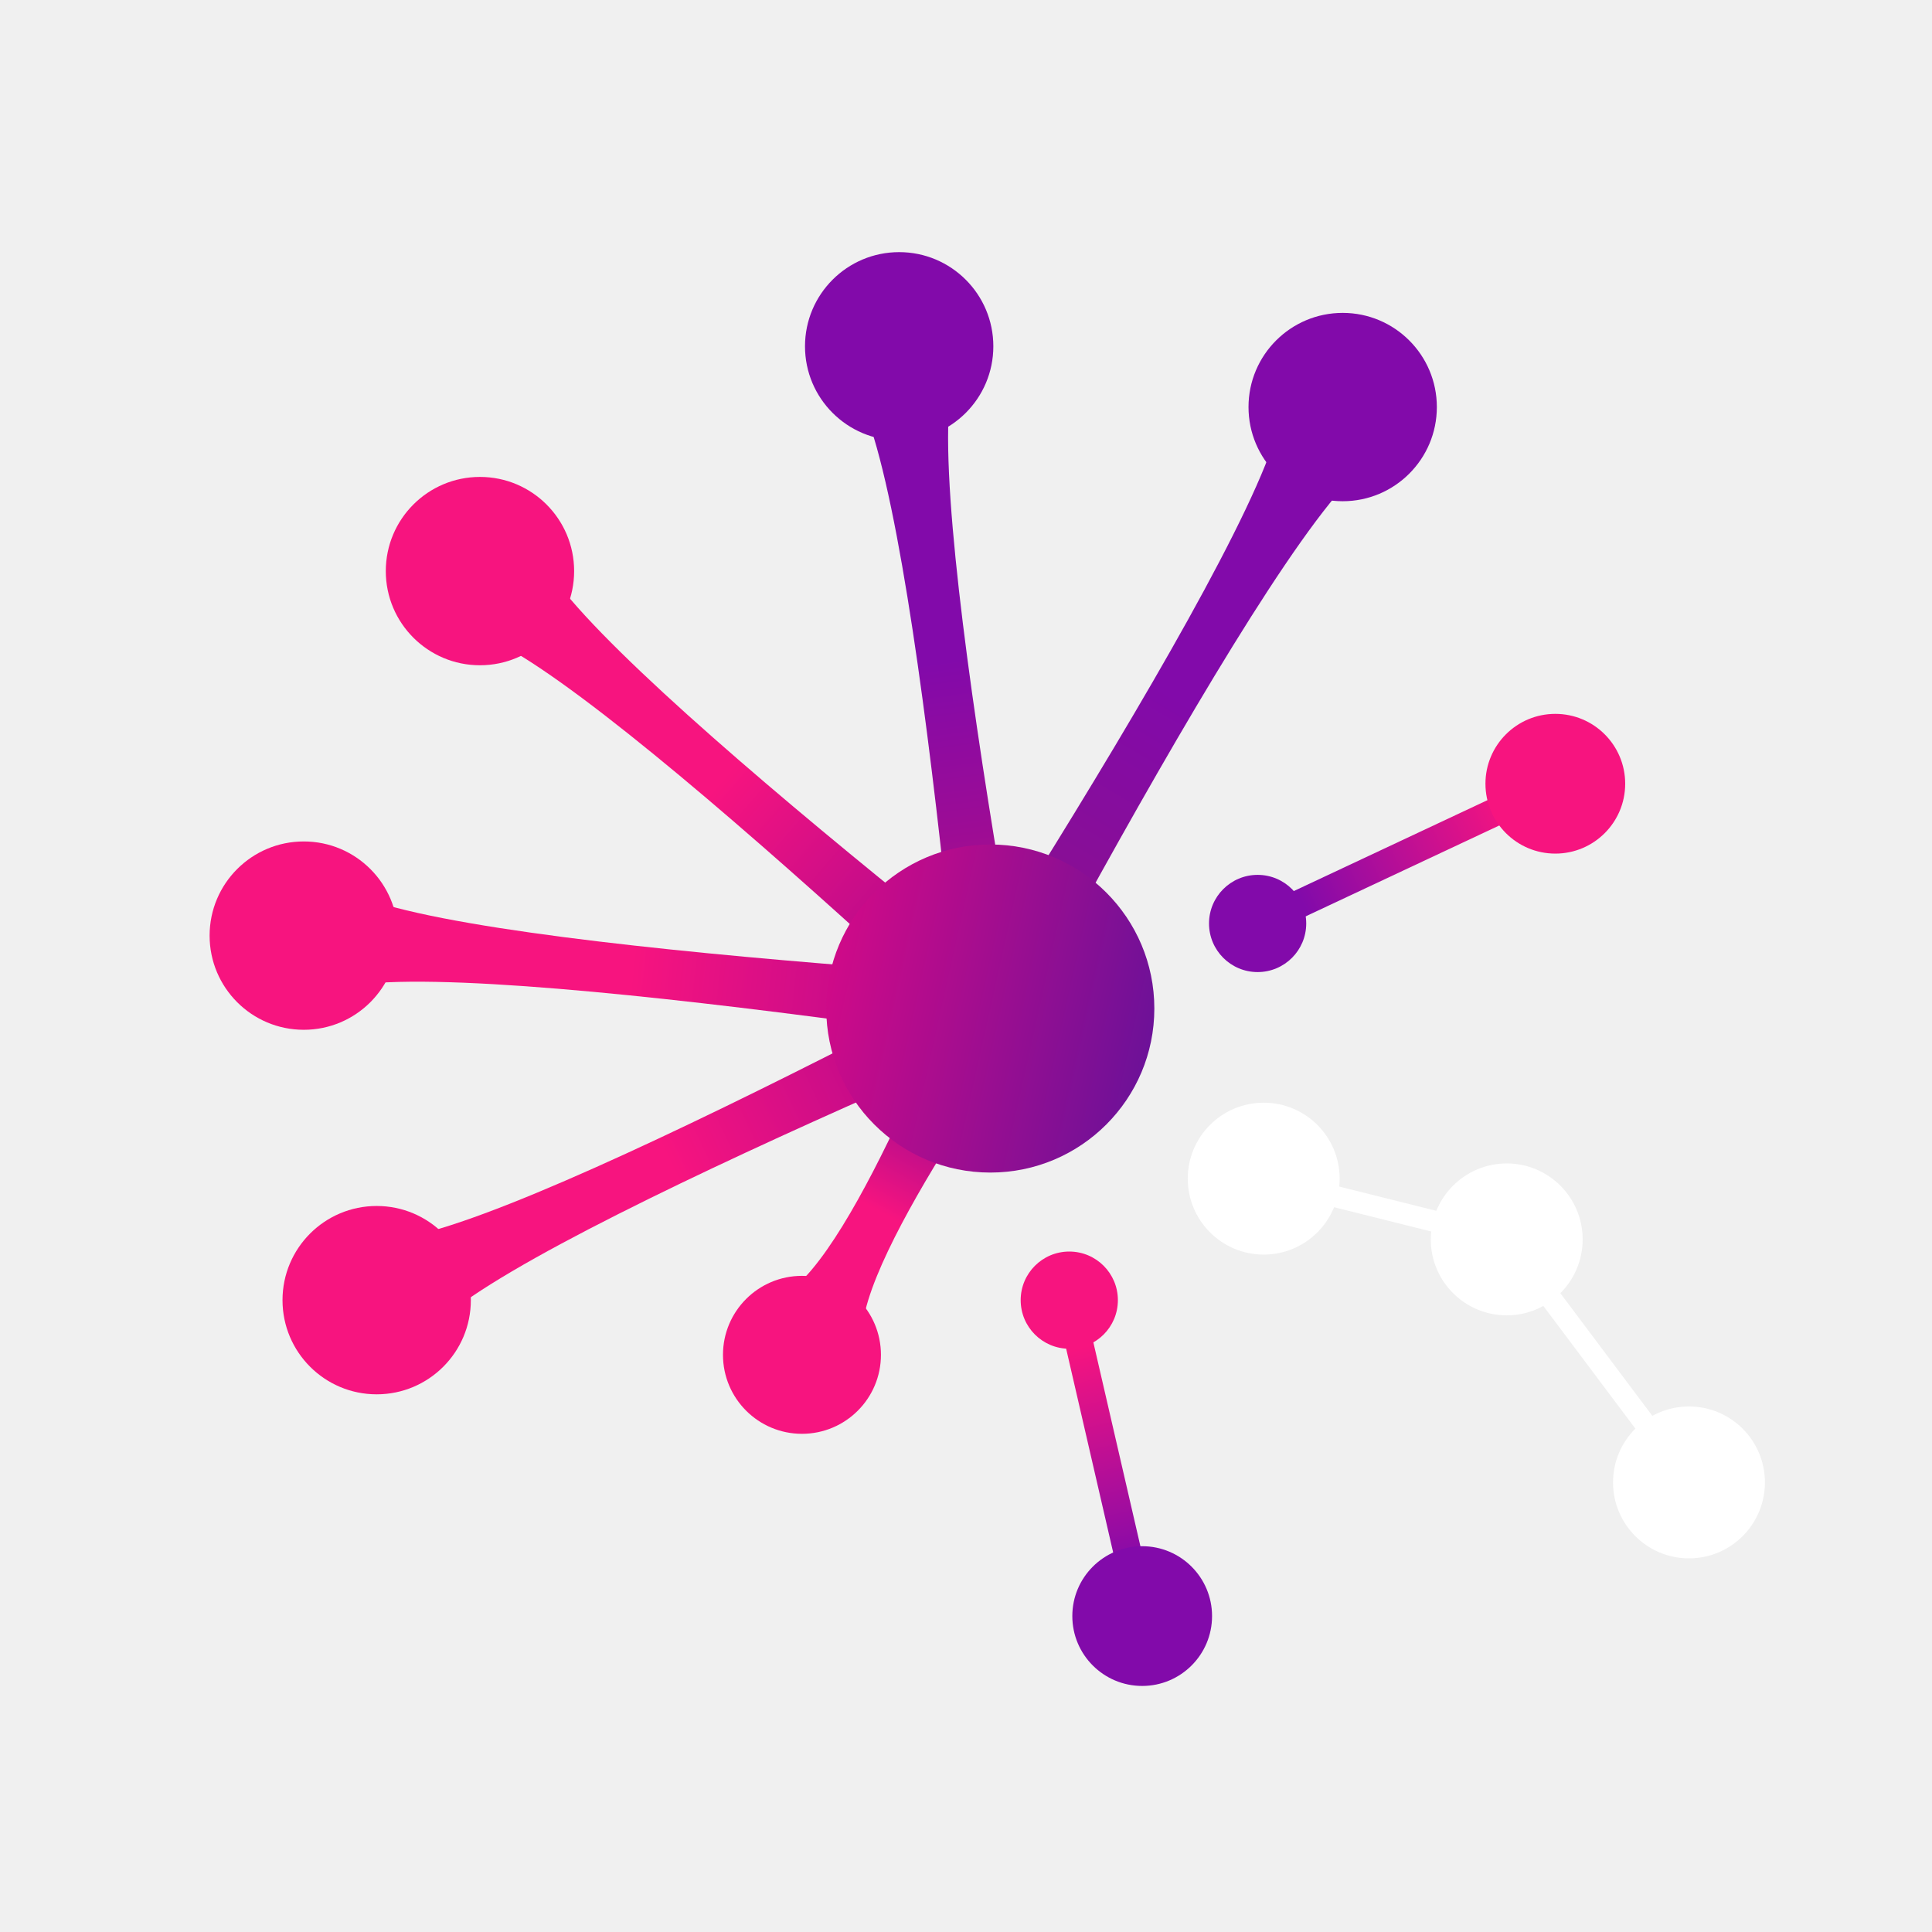
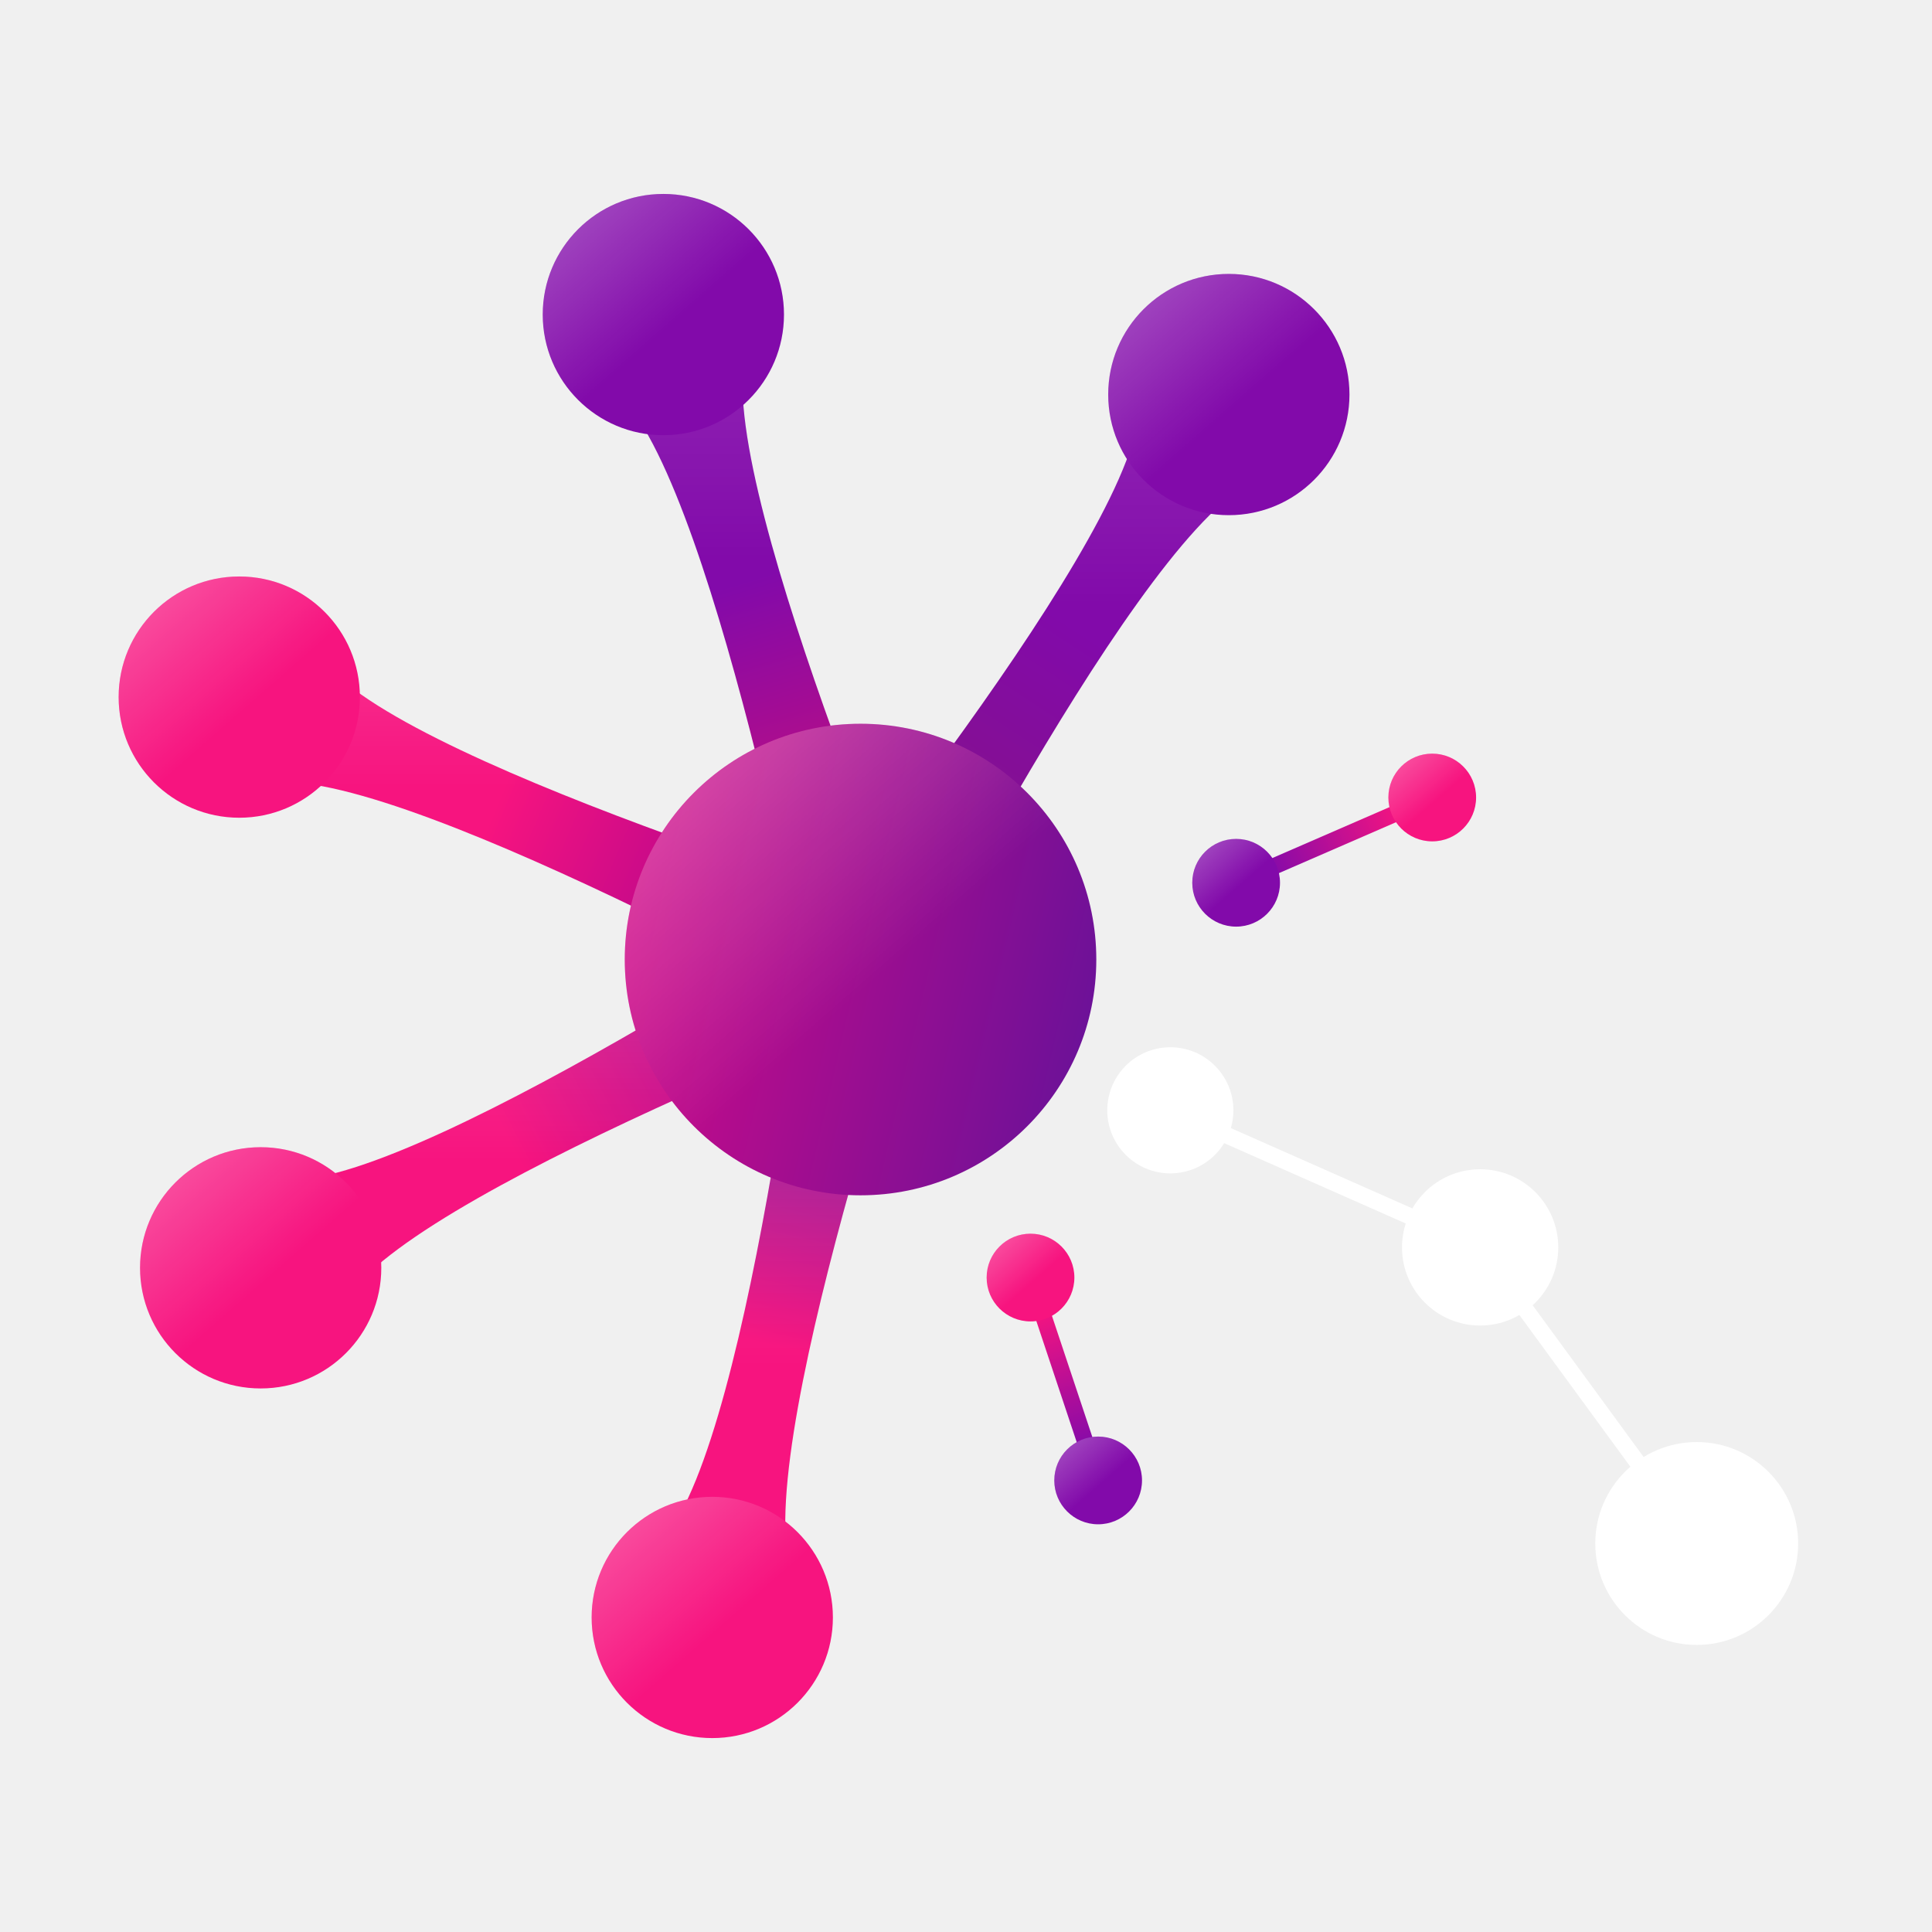
- <svg xmlns="http://www.w3.org/2000/svg" viewBox="-172 -175 318 318">
+ <svg xmlns="http://www.w3.org/2000/svg" viewBox="214.12 180.01 704.7 704.7">
  <defs>
-     <linearGradient id="dt1" gradientUnits="userSpaceOnUse" x1="-12" y1="-30.79" x2="-22.84" y2="-109.55">
-       <stop offset="0" stop-color="#A40D8F" />
+     <linearGradient id="dtgl" x1="0.15" y1="0.1" x2="0.85" y2="0.9">
+       <stop offset="0" stop-color="#FFFFFF" stop-opacity="0.24" />
+       <stop offset="0.55" stop-color="#FFFFFF" stop-opacity="0" />
+     </linearGradient>
+     <linearGradient id="dtgk" x1="0.15" y1="0.1" x2="0.85" y2="0.9">
+       <stop offset="0" stop-color="#FFFFFF" stop-opacity="0.2" />
+       <stop offset="0.55" stop-color="#FFFFFF" stop-opacity="0" />
+     </linearGradient>
+     <linearGradient id="dtsg" x1="0" y1="0" x2="0" y2="1">
+       <stop offset="0" stop-color="#FFFFFF" stop-opacity="0.1" />
+       <stop offset="0.5" stop-color="#FFFFFF" stop-opacity="0" />
+     </linearGradient>
+     <linearGradient id="dt1" gradientUnits="userSpaceOnUse" x1="572.23" y1="462.14" x2="649.13" y2="344.19">
+       <stop offset="0" stop-color="#840F94" />
      <stop offset="0.45" stop-color="#820AAA" />
    </linearGradient>
-     <linearGradient id="dt2" gradientUnits="userSpaceOnUse" x1="2.12" y1="-27.98" x2="44.69" y2="-100.64">
-       <stop offset="0" stop-color="#890F93" />
+     <linearGradient id="dt2" gradientUnits="userSpaceOnUse" x1="504.32" y1="452.54" x2="463.15" y2="317.89">
+       <stop offset="0" stop-color="#AC0D8E" />
      <stop offset="0.45" stop-color="#820AAA" />
    </linearGradient>
-     <linearGradient id="dt3" gradientUnits="userSpaceOnUse" x1="-25.7" y1="-23.32" x2="-86.53" y2="-75.45">
-       <stop offset="0" stop-color="#BD0B8B" />
+     <linearGradient id="dt3" gradientUnits="userSpaceOnUse" x1="453.38" y1="498.48" x2="323.68" y2="443.69">
+       <stop offset="0" stop-color="#C90A89" />
      <stop offset="0.45" stop-color="#F7147F" />
    </linearGradient>
-     <linearGradient id="dt4" gradientUnits="userSpaceOnUse" x1="-30.88" y1="-11.32" x2="-113.52" y2="-20.1">
-       <stop offset="0" stop-color="#C70B8A" />
+     <linearGradient id="dt4" gradientUnits="userSpaceOnUse" x1="455.96" y1="567.02" x2="330.73" y2="631.38">
+       <stop offset="0" stop-color="#C80B89" />
      <stop offset="0.45" stop-color="#F7147F" />
    </linearGradient>
-     <linearGradient id="dt5" gradientUnits="userSpaceOnUse" x1="-28.87" y1="0.44" x2="-102.3" y2="35.34">
-       <stop offset="0" stop-color="#C30B8A" />
+     <linearGradient id="dt5" gradientUnits="userSpaceOnUse" x1="510.19" y1="609.02" x2="479.24" y2="746.37">
+       <stop offset="0" stop-color="#A80D8E" />
      <stop offset="0.45" stop-color="#F7147F" />
    </linearGradient>
-     <linearGradient id="dt6" gradientUnits="userSpaceOnUse" x1="-19.51" y1="10.33" x2="-36.58" y2="41.72">
-       <stop offset="0" stop-color="#B10C8D" />
-       <stop offset="0.45" stop-color="#F7147F" />
-     </linearGradient>
-     <linearGradient id="dt7" gradientUnits="userSpaceOnUse" x1="-36" y1="-15" x2="18" y2="-3">
+     <linearGradient id="dt6" gradientUnits="userSpaceOnUse" x1="442" y1="510" x2="614" y2="550">
      <stop offset="0" stop-color="#D00A88" />
      <stop offset="1" stop-color="#6C1198" />
    </linearGradient>
-     <linearGradient id="dt8" gradientUnits="userSpaceOnUse" x1="35" y1="-23" x2="84" y2="-46">
+     <linearGradient id="dt7" gradientUnits="userSpaceOnUse" x1="665" y1="502" x2="736.53" y2="470.9">
      <stop offset="0.15" stop-color="#820AAA" />
      <stop offset="0.85" stop-color="#F7147F" />
    </linearGradient>
-     <linearGradient id="dt9" gradientUnits="userSpaceOnUse" x1="4" y1="39" x2="16" y2="91">
+     <linearGradient id="dt8" gradientUnits="userSpaceOnUse" x1="590" y1="646" x2="614.67" y2="720">
      <stop offset="0.15" stop-color="#F7147F" />
      <stop offset="0.85" stop-color="#820AAA" />
    </linearGradient>
  </defs>
-   <path d="M-7.44 -31.42 C-12.67 -62.8 -17.44 -97.46 -15.51 -110.56 L-30.17 -108.55 C-24.77 -96.45 -20 -61.79 -16.56 -30.17 Z" fill="url(#dt1)" />
-   <circle cx="-24" cy="-118" r="15.5" fill="#820AAA" />
-   <path d="M6.09 -25.66 C22.34 -55.18 41.07 -87.15 51.08 -96.9 L38.31 -104.39 C34.69 -90.89 15.96 -58.92 -1.85 -30.31 Z" fill="url(#dt2)" />
-   <circle cx="49" cy="-108" r="15.5" fill="#820AAA" />
-   <path d="M-22.71 -26.81 C-47.63 -46.98 -74.39 -69.92 -81.71 -81.07 L-91.34 -69.83 C-79.2 -64.3 -52.44 -41.36 -28.7 -19.82 Z" fill="url(#dt3)" />
-   <circle cx="-93" cy="-81" r="15.5" fill="#F7147F" />
-   <path d="M-30.39 -15.9 C-63.54 -18.51 -99.91 -22.37 -112.74 -27.46 L-114.3 -12.74 C-100.69 -15.02 -64.33 -11.15 -31.36 -6.75 Z" fill="url(#dt4)" />
-   <circle cx="-122" cy="-21" r="15.5" fill="#F7147F" />
-   <path d="M-30.84 -3.71 C-59.83 11.06 -92.14 26.42 -105.48 28.66 L-99.12 42.02 C-88.96 33.1 -56.65 17.74 -26.9 4.6 Z" fill="url(#dt5)" />
-   <circle cx="-110" cy="39" r="15.5" fill="#F7147F" />
-   <path d="M-23.55 8.13 C-29.59 21.12 -37.1 34.93 -43.08 38.18 L-30.08 45.25 C-30.6 38.46 -23.09 24.65 -15.47 12.52 Z" fill="url(#dt6)" />
-   <circle cx="-40" cy="48" r="13" fill="#F7147F" />
-   <circle cx="-9" cy="-9" r="27" fill="url(#dt7)" />
-   <line x1="35" y1="-23" x2="84" y2="-46" stroke="url(#dt8)" stroke-width="4.6" />
-   <circle cx="35" cy="-23" r="8" fill="#820AAA" />
-   <circle cx="84" cy="-46" r="11.5" fill="#F7147F" />
-   <line x1="4" y1="39" x2="16" y2="91" stroke="url(#dt9)" stroke-width="4.6" />
-   <circle cx="4" cy="39" r="8" fill="#F7147F" />
-   <circle cx="16" cy="91" r="11.5" fill="#820AAA" />
-   <polyline points="36,19 76,29 106,69" fill="none" stroke="#FFFFFF" stroke-width="3.5" stroke-linejoin="round" stroke-linecap="round" />
-   <circle cx="36" cy="19" r="12.5" fill="#FFFFFF" />
-   <circle cx="76" cy="29" r="12.5" fill="#FFFFFF" />
-   <circle cx="106" cy="69" r="12.5" fill="#FFFFFF" />
+   <path d="M584.51 470.15 C612.86 421.4 646.7 369.5 668.87 357.07 L629.38 331.32 C626.95 356.63 593.12 408.53 559.96 454.14 Z" fill="url(#dt1)" />
+   <path d="M584.51 470.15 C612.86 421.4 646.7 369.5 668.87 357.07 L629.38 331.32 C626.95 356.63 593.12 408.53 559.96 454.14 Z" fill="url(#dtsg)" />
+   <path d="M518.33 448.26 C499.12 395.23 481.01 335.99 485.69 311 L440.61 324.78 C458.47 342.88 476.58 402.13 490.31 456.82 Z" fill="url(#dt2)" />
+   <path d="M518.33 448.26 C499.12 395.23 481.01 335.99 485.69 311 L440.61 324.78 C458.47 342.88 476.58 402.13 490.31 456.82 Z" fill="url(#dtsg)" />
+   <path d="M459.09 484.98 C406.09 465.71 349.02 441.6 332.85 421.98 L314.51 465.4 C339.85 463.31 396.92 487.42 447.68 511.98 Z" fill="url(#dt3)" />
+   <path d="M459.09 484.98 C406.09 465.71 349.02 441.6 332.85 421.98 L314.51 465.4 C339.85 463.31 396.92 487.42 447.68 511.98 Z" fill="url(#dtsg)" />
+   <path d="M449.26 553.99 C400.48 582.29 345.38 610.6 319.95 610.42 L341.5 652.35 C356.15 631.57 411.25 603.25 462.65 580.06 Z" fill="url(#dt4)" />
+   <path d="M449.26 553.99 C400.48 582.29 345.38 610.6 319.95 610.42 L341.5 652.35 C356.15 631.57 411.25 603.25 462.65 580.06 Z" fill="url(#dtsg)" />
+   <path d="M495.9 605.8 C486.31 661.37 472.69 721.81 456.24 741.19 L502.23 751.56 C495.69 726.99 509.31 666.55 524.49 612.24 Z" fill="url(#dt5)" />
+   <path d="M495.9 605.8 C486.31 661.37 472.69 721.81 456.24 741.19 L502.23 751.56 C495.69 726.99 509.31 666.55 524.49 612.24 Z" fill="url(#dtsg)" />
+   <circle cx="662.34" cy="323.92" r="44" fill="#820AAA" />
+   <circle cx="662.34" cy="323.92" r="44" fill="url(#dtgl)" />
+   <circle cx="456.08" cy="294.75" r="44" fill="#820AAA" />
+   <circle cx="456.08" cy="294.75" r="44" fill="url(#dtgl)" />
+   <circle cx="301.39" cy="434.28" r="44" fill="#F7147F" />
+   <circle cx="301.39" cy="434.28" r="44" fill="url(#dtgl)" />
+   <circle cx="309.2" cy="642.45" r="44" fill="#F7147F" />
+   <circle cx="309.2" cy="642.45" r="44" fill="url(#dtgl)" />
+   <circle cx="473.92" cy="769.98" r="44" fill="#F7147F" />
+   <circle cx="473.92" cy="769.98" r="44" fill="url(#dtgl)" />
+   <circle cx="528" cy="530" r="86" fill="url(#dt6)" />
+   <circle cx="528" cy="530" r="86" fill="url(#dtgl)" />
+   <line x1="665" y1="502" x2="736.53" y2="470.9" stroke="url(#dt7)" stroke-width="6" stroke-linecap="round" />
+   <circle cx="665" cy="502" r="16" fill="#820AAA" />
+   <circle cx="665" cy="502" r="16" fill="url(#dtgl)" />
+   <circle cx="736.53" cy="470.9" r="16" fill="#F7147F" />
+   <circle cx="736.53" cy="470.9" r="16" fill="url(#dtgl)" />
+   <line x1="590" y1="646" x2="614.67" y2="720" stroke="url(#dt8)" stroke-width="6" stroke-linecap="round" />
+   <circle cx="590" cy="646" r="16" fill="#F7147F" />
+   <circle cx="590" cy="646" r="16" fill="url(#dtgl)" />
+   <circle cx="614.67" cy="720" r="16" fill="#820AAA" />
+   <circle cx="614.67" cy="720" r="16" fill="url(#dtgl)" />
+   <polyline points="641,585 754,635 833,743" fill="none" stroke="#FFFFFF" stroke-width="6" stroke-linejoin="round" stroke-linecap="round" />
+   <circle cx="641" cy="585" r="23" fill="#FFFFFF" />
+   <circle cx="754" cy="635" r="28.5" fill="#FFFFFF" />
+   <circle cx="833" cy="743" r="37" fill="#FFFFFF" />
</svg>
